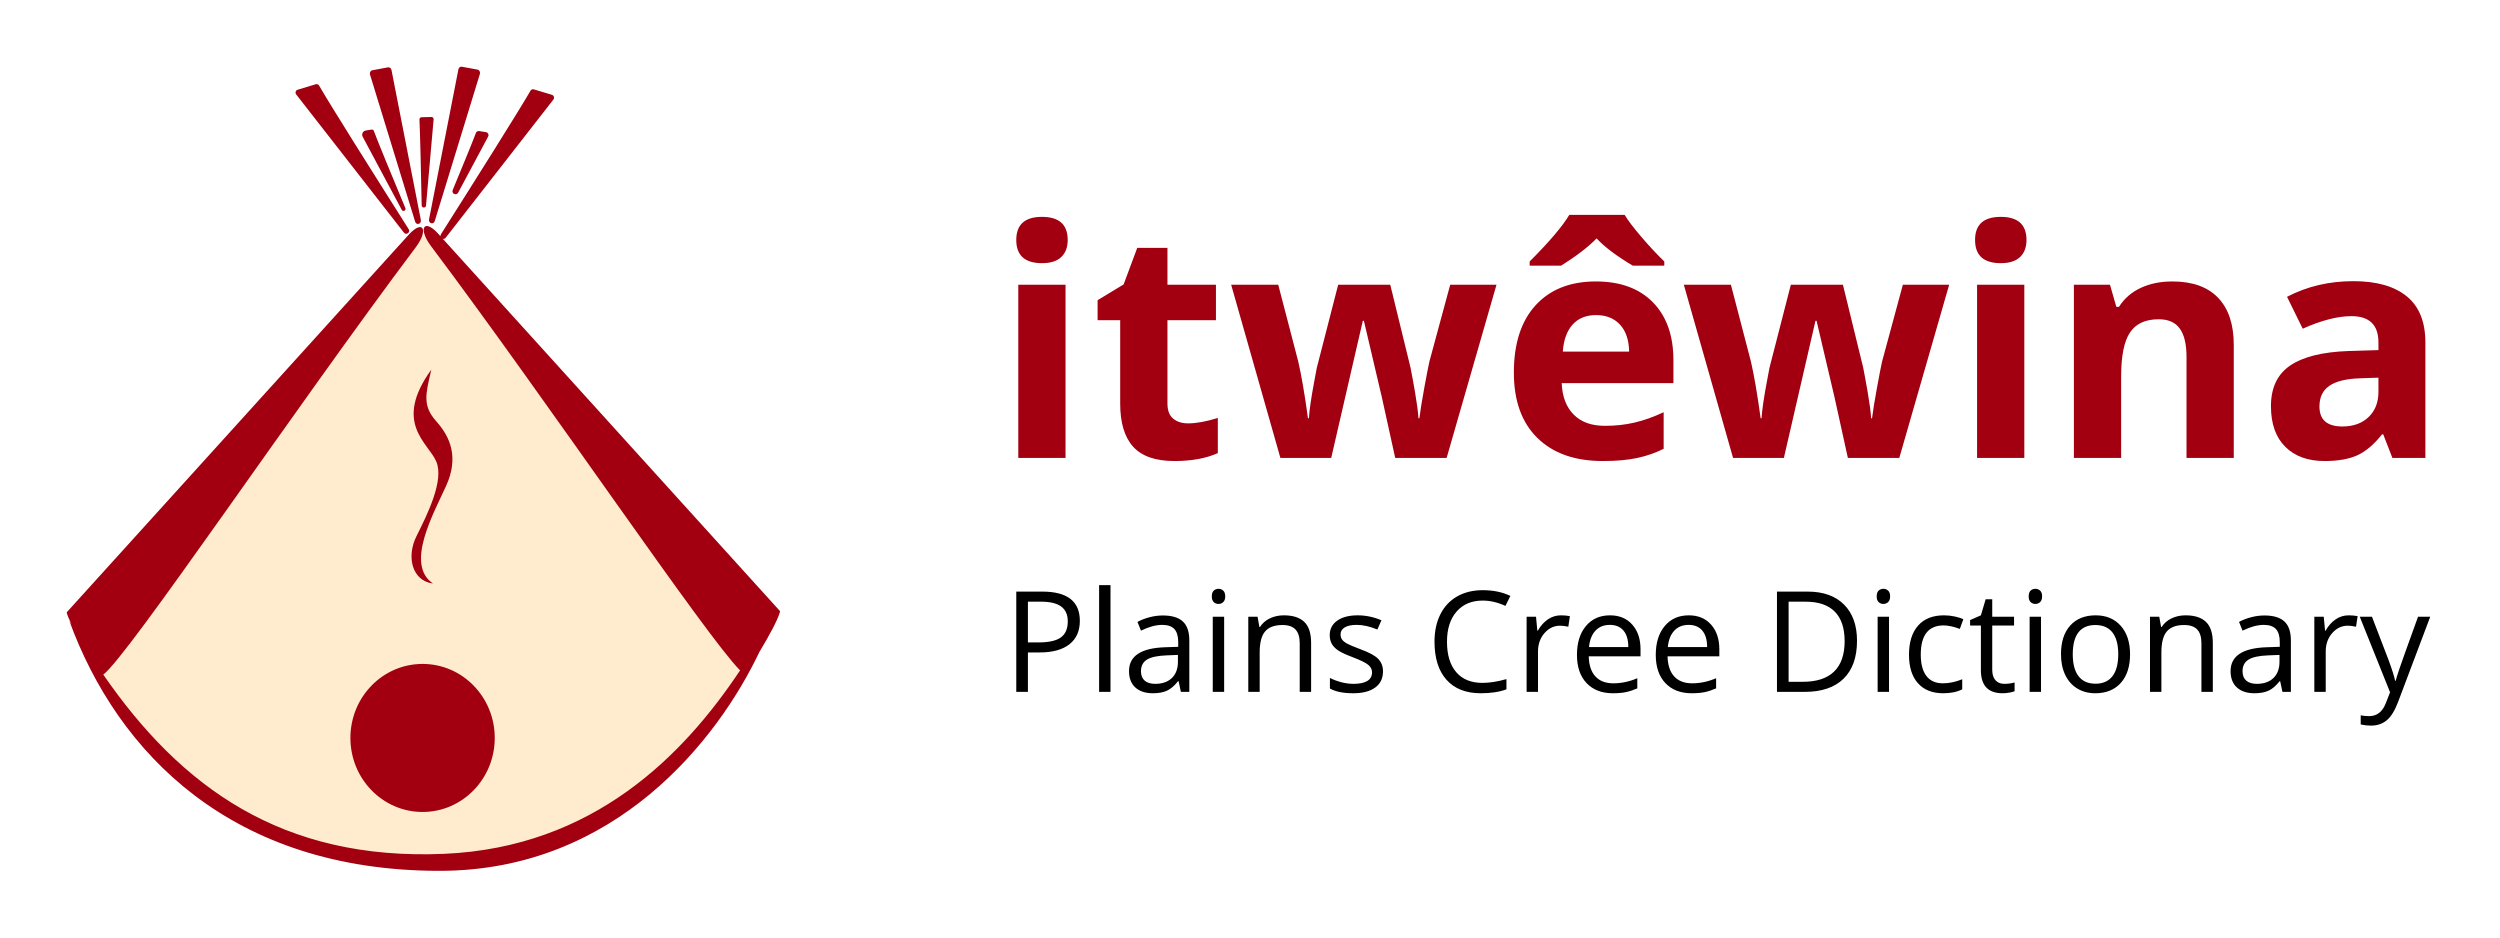
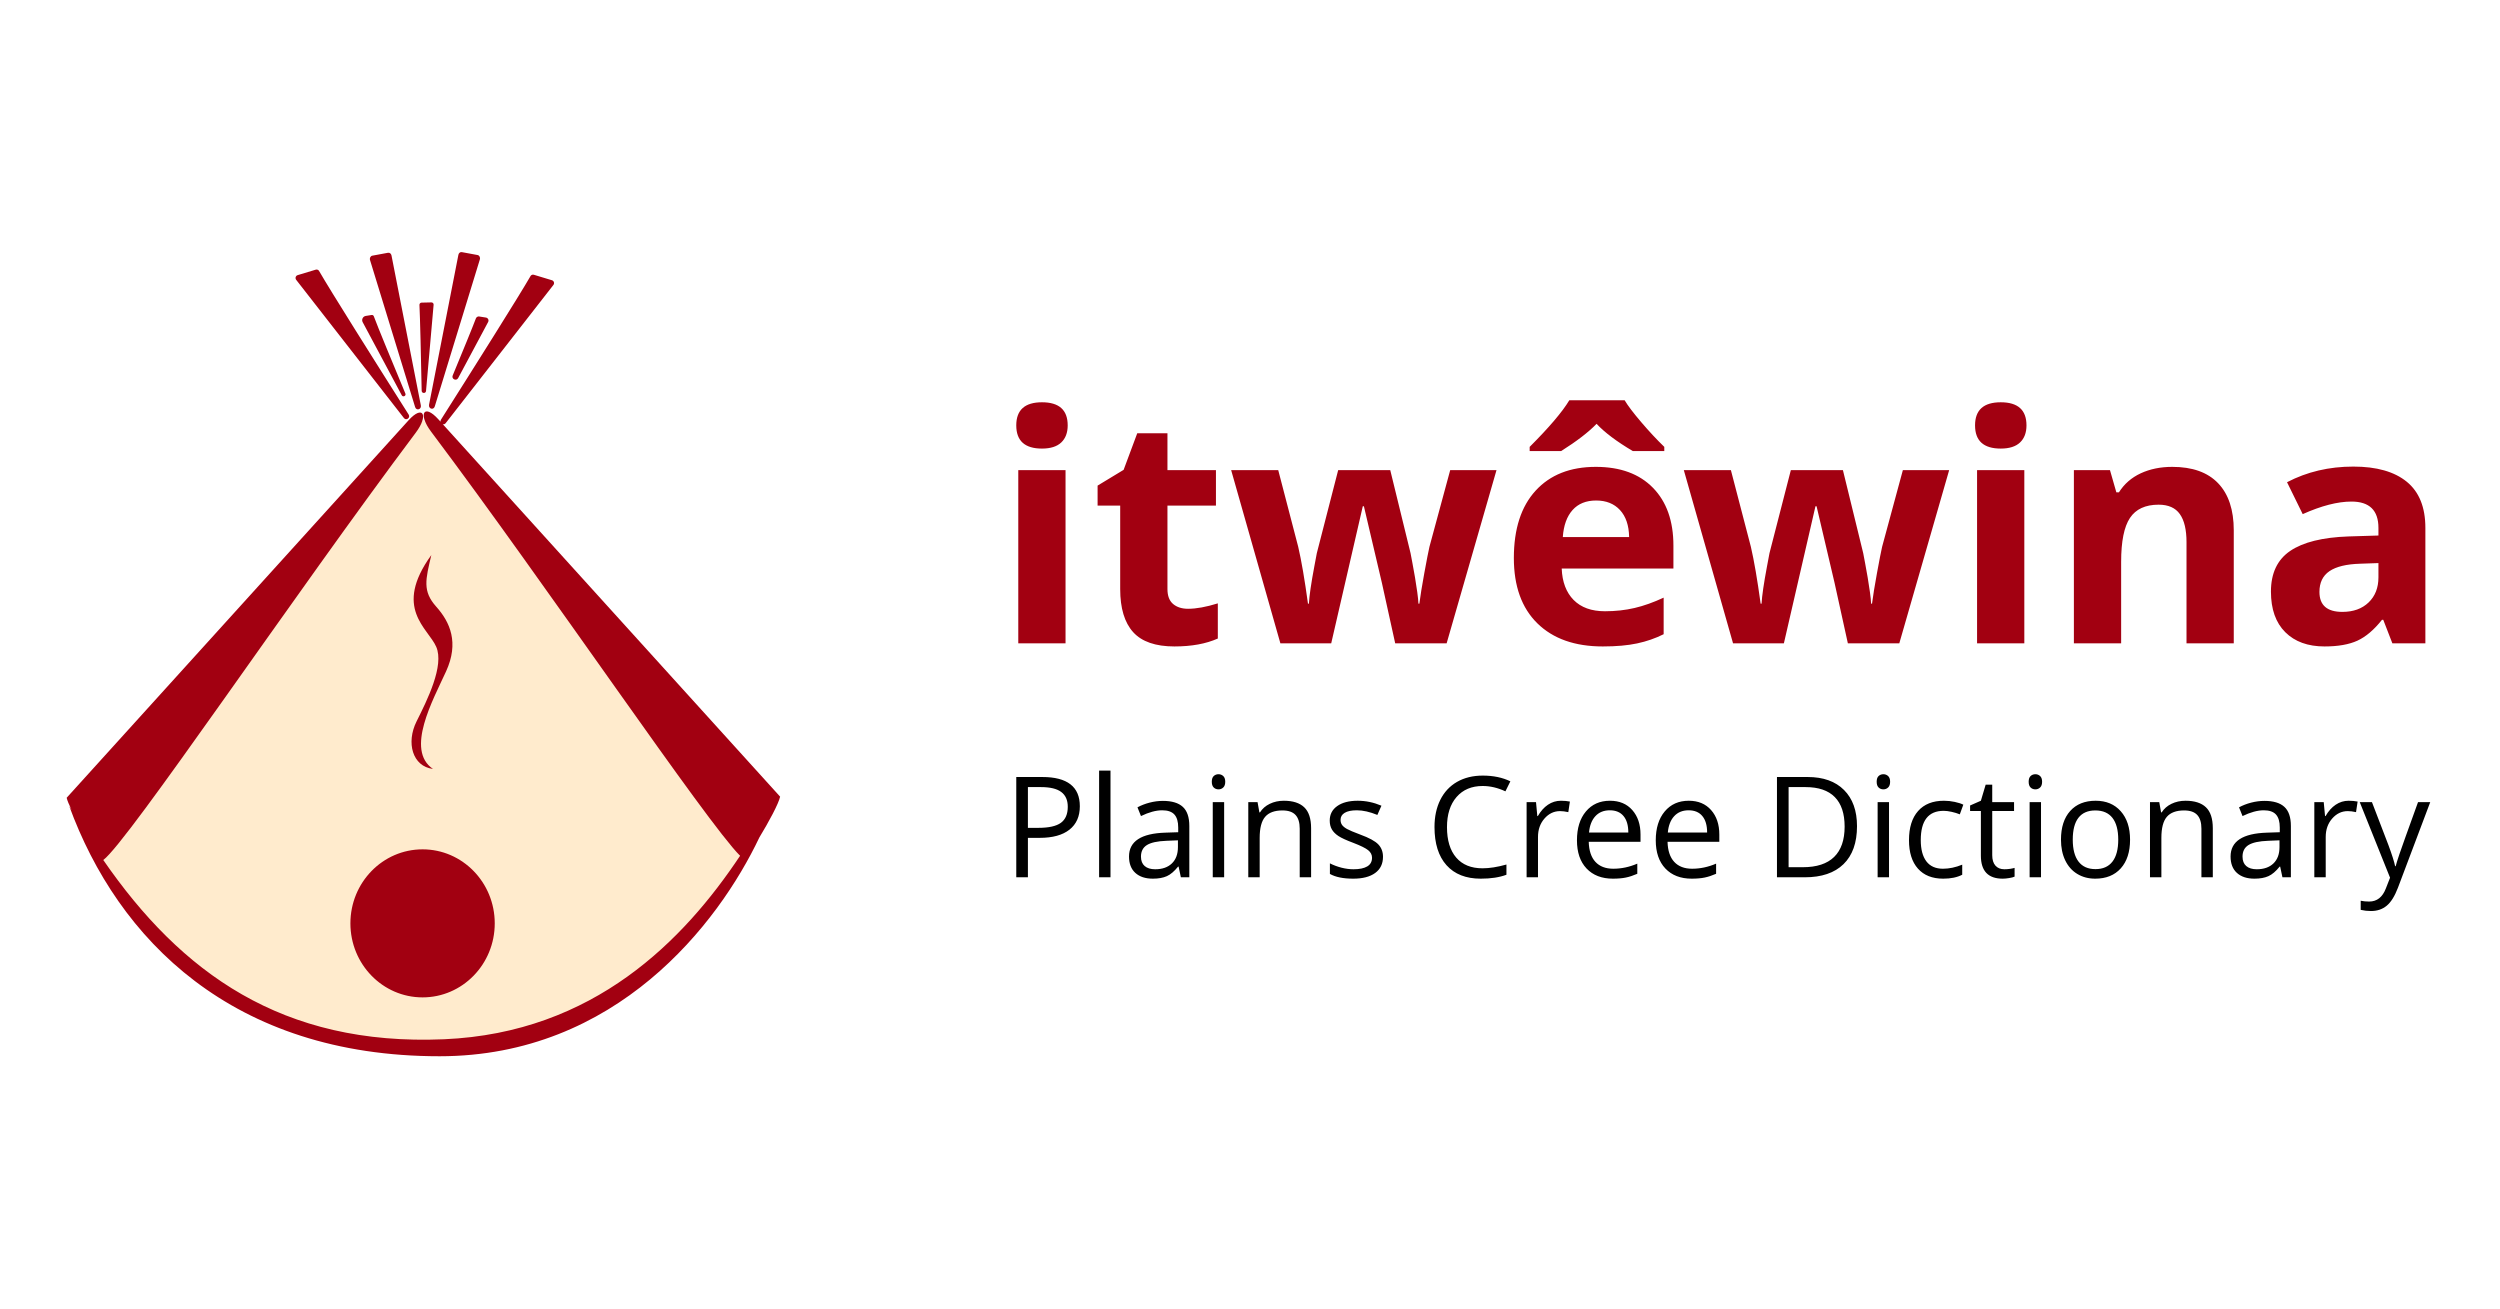
- <svg xmlns="http://www.w3.org/2000/svg" width="1200" height="450" version="1.1" id="svg846">
-   <defs id="defs836">
+ <svg xmlns="http://www.w3.org/2000/svg" width="1200" height="628">
+   <defs>
    <clipPath clipPathUnits="userSpaceOnUse" id="a">
-       <path d="M 0,192 H 192 V 0 H 0 Z" id="path833" />
+       <path d="M0 192h192V0H0z" />
    </clipPath>
  </defs>
-   <g stroke-width="0.905" id="g844" transform="matrix(1.507811,0,0,1.507811,10.23024,32.00035)">
-     <g clip-path="url(#a)" transform="matrix(1.70499,0,0,-1.70499,-31.605,295.089)" id="g840" style="stroke-width:0.519">
-       <path d="M 152.727,60.295 C 132.173,17.31 66.007,8.863 33.7,59.452 l 59.9,82.308 z" fill="#ffebcd" id="path838" style="stroke-width:0.213" />
+   <g stroke-width=".905">
+     <g clip-path="url(#a)" transform="matrix(2.5708 0 0 -2.5708 -37.424 565.94)" stroke-width=".519">
+       <path d="M152.727 60.295C132.173 17.31 66.007 8.863 33.7 59.452l59.9 82.308z" fill="#ffebcd" />
    </g>
-     <path d="m 140.238,0.014 c -0.501,-0.093 -0.985,0.279 -1.094,0.845 -1.01,5.133 -5.655,28.8 -9.34,47.718 -0.258,1.326 1.426,1.835 1.82,0.55 L 145.974,2.34 c 0.195,-0.63 -0.15,-1.296 -0.723,-1.401 z m -23.49,0.203 -5.012,0.926 c -0.573,0.108 -0.919,0.772 -0.724,1.399 l 14.35,46.786 c 0.394,1.288 2.08,0.78 1.821,-0.547 C 123.497,29.865 118.85,6.197 117.843,1.063 117.732,0.497 117.25,0.125 116.749,0.217 Z M 94.044,5.559 a 0.923,0.923 0 0 0 -0.31,0.037 L 87.968,7.34 c -0.633,0.19 -0.873,0.973 -0.462,1.498 l 34.299,43.997 c 0.733,0.941 2.145,-0.095 1.506,-1.104 C 112.641,34.891 98.331,12.191 94.799,6.024 A 0.917,0.917 0 0 0 94.044,5.559 Z m 68.808,1.626 a 0.92,0.92 0 0 0 -0.755,0.462 c -3.53,6.169 -17.842,28.87 -28.511,45.71 a 0.927,0.927 0 0 0 -0.14,0.632 l -0.727,-0.802 c -4.598,-5.065 -6.474,-1.626 -2.31,3.919 37.29,49.657 87.59,124.234 98.403,135.082 -17.815,26.757 -46.472,56.346 -94.235,58.402 -51.588,2.223 -83.773,-21.26 -108.483,-57.059 7.896,-5.874 60.73,-84.446 99.5,-136.07 4.163,-5.545 2.288,-8.984 -2.31,-3.917 L 14.438,173.716 c 0.178,0.85 0.783,2.27 1.586,3.924 -0.26,-0.445 -0.525,-0.882 -0.784,-1.33 15.479,42.407 51.909,79.69 117.902,79.69 56.167,0 88.7,-42.044 101.813,-69.659 2.962,-4.869 6.139,-10.747 6.606,-12.98 L 134.174,54.796 c 0.31,0.075 0.655,0 0.917,-0.335 l 34.298,-43.997 c 0.411,-0.525 0.17,-1.307 -0.462,-1.498 l -5.77,-1.744 a 0.91,0.91 0 0 0 -0.306,-0.037 z m -32.284,8.831 c -0.584,-0.003 -1.57,0.009 -3.159,0.075 a 0.69,0.69 0 0 0 -0.667,0.72 c 0.201,3.993 0.507,16.81 0.71,27.352 0.017,0.879 1.309,0.923 1.386,0.048 l 2.415,-27.443 a 0.69,0.69 0 0 0 -0.685,-0.752 z m -19.056,4.009 -1.863,0.3 a 1.359,1.359 0 0 0 -0.981,1.98 L 121.11,45.58 c 0.384,0.716 1.466,0.204 1.154,-0.545 -3.99,-9.58 -8.758,-21.11 -10.052,-24.606 a 0.634,0.634 0 0 0 -0.7,-0.404 z m 34.257,0.477 a 0.964,0.964 0 0 0 -1.054,0.61 c -1.112,2.957 -4.219,10.52 -7.388,18.169 -0.469,1.13 1.164,1.902 1.74,0.821 l 9.544,-17.847 a 0.965,0.965 0 0 0 -0.697,-1.409 z M 130.523,96.45 c -12.26,16.954 -1.043,23.213 1.565,29.213 2.61,5.998 -2.87,16.954 -6.26,23.737 -3.392,6.782 -1.305,14.347 5.217,15.13 -8.87,-5.998 -0.002,-21.912 4.17,-31.042 4.176,-9.128 1.308,-15.65 -3.127,-20.607 -4.434,-4.957 -3.392,-8.606 -1.565,-16.431 z m -2.785,93.682 c -12.687,0 -22.975,10.549 -22.975,23.565 0,13.014 10.288,23.564 22.975,23.564 12.688,0 22.975,-10.55 22.975,-23.564 0,-13.016 -10.287,-23.565 -22.975,-23.565 z" fill="#a20011" id="path842" style="stroke-width:0.213" />
+     <path d="M221.683 121.021c-.756-.14-1.486.421-1.65 1.275-1.523 7.74-8.527 43.425-14.083 71.95-.389 2 2.15 2.766 2.744.83l21.637-70.547c.294-.95-.226-1.954-1.09-2.113zm-35.419.307l-7.557 1.396c-.864.163-1.386 1.164-1.092 2.11l21.637 70.544c.595 1.942 3.137 1.176 2.746-.825-5.558-28.522-12.564-64.209-14.083-71.95-.167-.853-.894-1.414-1.65-1.275zm-34.233 8.054a1.392 1.392 0 00-.468.056l-8.694 2.63c-.954.286-1.316 1.467-.696 2.258l51.716 66.34c1.105 1.418 3.234-.144 2.27-1.665-16.087-25.392-37.664-59.619-42.99-68.918a1.383 1.383 0 00-1.138-.7zm103.75 2.452a1.387 1.387 0 00-1.14.697c-5.322 9.301-26.901 43.53-42.988 68.922a1.398 1.398 0 00-.211.953l-1.097-1.21c-6.932-7.637-9.761-2.45-3.483 5.91 56.227 74.873 132.07 187.32 148.374 203.678-26.862 40.344-70.071 84.96-142.09 88.06-77.784 3.351-126.313-32.057-163.57-86.035 11.905-8.857 91.568-127.33 150.026-205.168 6.277-8.36 3.45-13.546-3.483-5.906L32 382.93c.268 1.282 1.18 3.423 2.391 5.917-.392-.67-.791-1.33-1.182-2.005C56.55 450.784 111.48 507 210.983 507c84.69 0 133.743-63.394 153.515-105.033 4.466-7.34 9.256-16.204 9.96-19.57L212.54 203.621c.468.113.988 0 1.383-.505l51.715-66.339c.62-.792.256-1.97-.697-2.259l-8.7-2.63a1.372 1.372 0 00-.461-.055zm-48.679 13.315c-.88-.004-2.367.014-4.763.114a1.04 1.04 0 00-1.006 1.085c.303 6.02.765 25.346 1.07 41.242.026 1.325 1.975 1.392 2.09.072l3.642-41.379a1.04 1.04 0 00-1.033-1.134zm-28.733 6.045l-2.809.453a2.05 2.05 0 00-1.479 2.985l18.76 35.094c.58 1.08 2.21.308 1.74-.82-6.016-14.446-13.205-31.83-15.156-37.103a.956.956 0 00-1.056-.609zm51.653.72a1.454 1.454 0 00-1.589.92c-1.677 4.458-6.361 15.861-11.14 27.395-.707 1.704 1.756 2.868 2.624 1.238l14.39-26.91a1.455 1.455 0 00-1.05-2.125zM207.034 266.43c-18.485 25.563-1.572 35 2.36 44.047 3.935 9.044-4.327 25.564-9.439 35.791-5.114 10.226-1.968 21.633 7.866 22.814-13.374-9.044-.003-33.04 6.288-46.806 6.297-13.763 1.972-23.597-4.715-31.07-6.686-7.476-5.115-12.978-2.36-24.776zm-4.199 141.254c-19.13 0-34.642 15.906-34.642 35.532 0 19.623 15.512 35.53 34.642 35.53 19.131 0 34.642-15.907 34.642-35.53 0-19.626-15.51-35.532-34.642-35.532z" fill="#a20011" />
  </g>
-   <g id="g880" transform="matrix(1.086613,0,0,1.086613,32.00002,40.84555)" style="stroke-width:0.92">
-     <text xml:space="preserve" style="font-style:normal;font-variant:normal;font-weight:bold;font-stretch:normal;font-size:140.151px;line-height:1.25;font-family:'Open Sans';-inkscape-font-specification:'Open Sans, Bold';font-variant-ligatures:normal;font-variant-caps:normal;font-variant-numeric:normal;font-variant-east-asian:normal;fill:#a20011;fill-opacity:1;stroke-width:0.92" x="409.416" y="164.69" id="text854">
-       <tspan id="tspan852" x="409.416" y="164.69" style="stroke-width:0.92">itwêwina</tspan>
+   <g stroke-width=".92" font-family="'Open Sans'">
+     <text style="line-height:1.25;-inkscape-font-specification:'Open Sans, Bold';font-variant-ligatures:normal;font-variant-caps:normal;font-variant-numeric:normal;font-variant-east-asian:normal" x="409.416" y="164.69" font-weight="700" font-size="140.151" fill="#a20011" transform="translate(32 129.846) scale(1.08661)">
+       <tspan x="409.416" y="164.69">itwêwina</tspan>
    </text>
-     <text xml:space="preserve" style="font-style:normal;font-variant:normal;font-weight:normal;font-stretch:normal;font-size:62.049px;line-height:1.25;font-family:'Open Sans';-inkscape-font-specification:'Open Sans, Normal';font-variant-ligatures:normal;font-variant-caps:normal;font-variant-numeric:normal;font-variant-east-asian:normal;stroke-width:0.92" x="413.386" y="268.041" id="text858">
-       <tspan id="tspan856" x="413.386" y="268.041" style="stroke-width:0.92">Plains Cree Dictionary</tspan>
+     <text style="line-height:1.25;-inkscape-font-specification:'Open Sans, Normal';font-variant-ligatures:normal;font-variant-caps:normal;font-variant-numeric:normal;font-variant-east-asian:normal" x="413.386" y="268.041" font-weight="400" font-size="62.049" transform="translate(32 129.846) scale(1.08661)">
+       <tspan x="413.386" y="268.041">Plains Cree Dictionary</tspan>
    </text>
  </g>
</svg>
